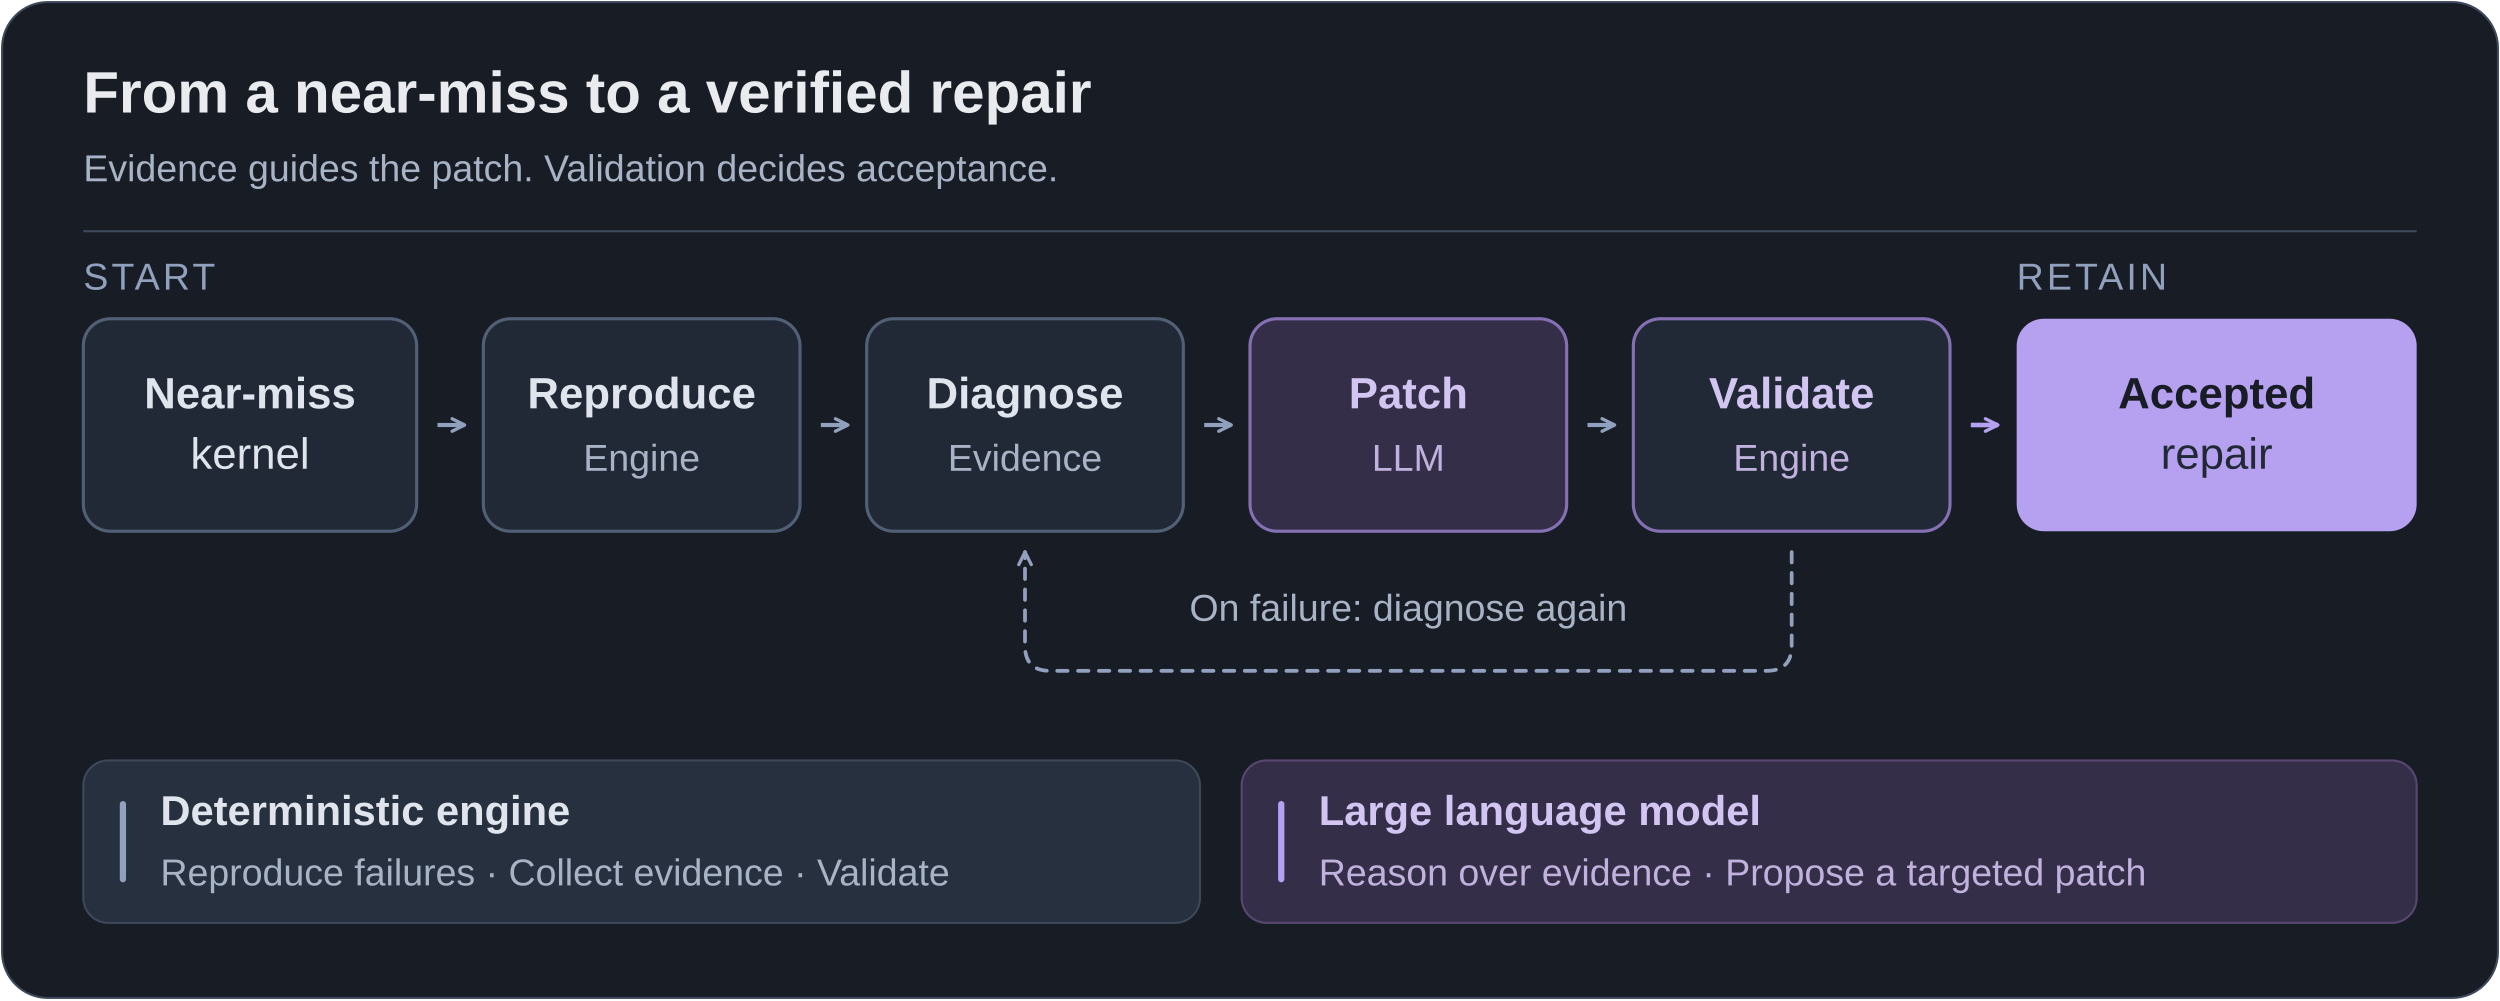
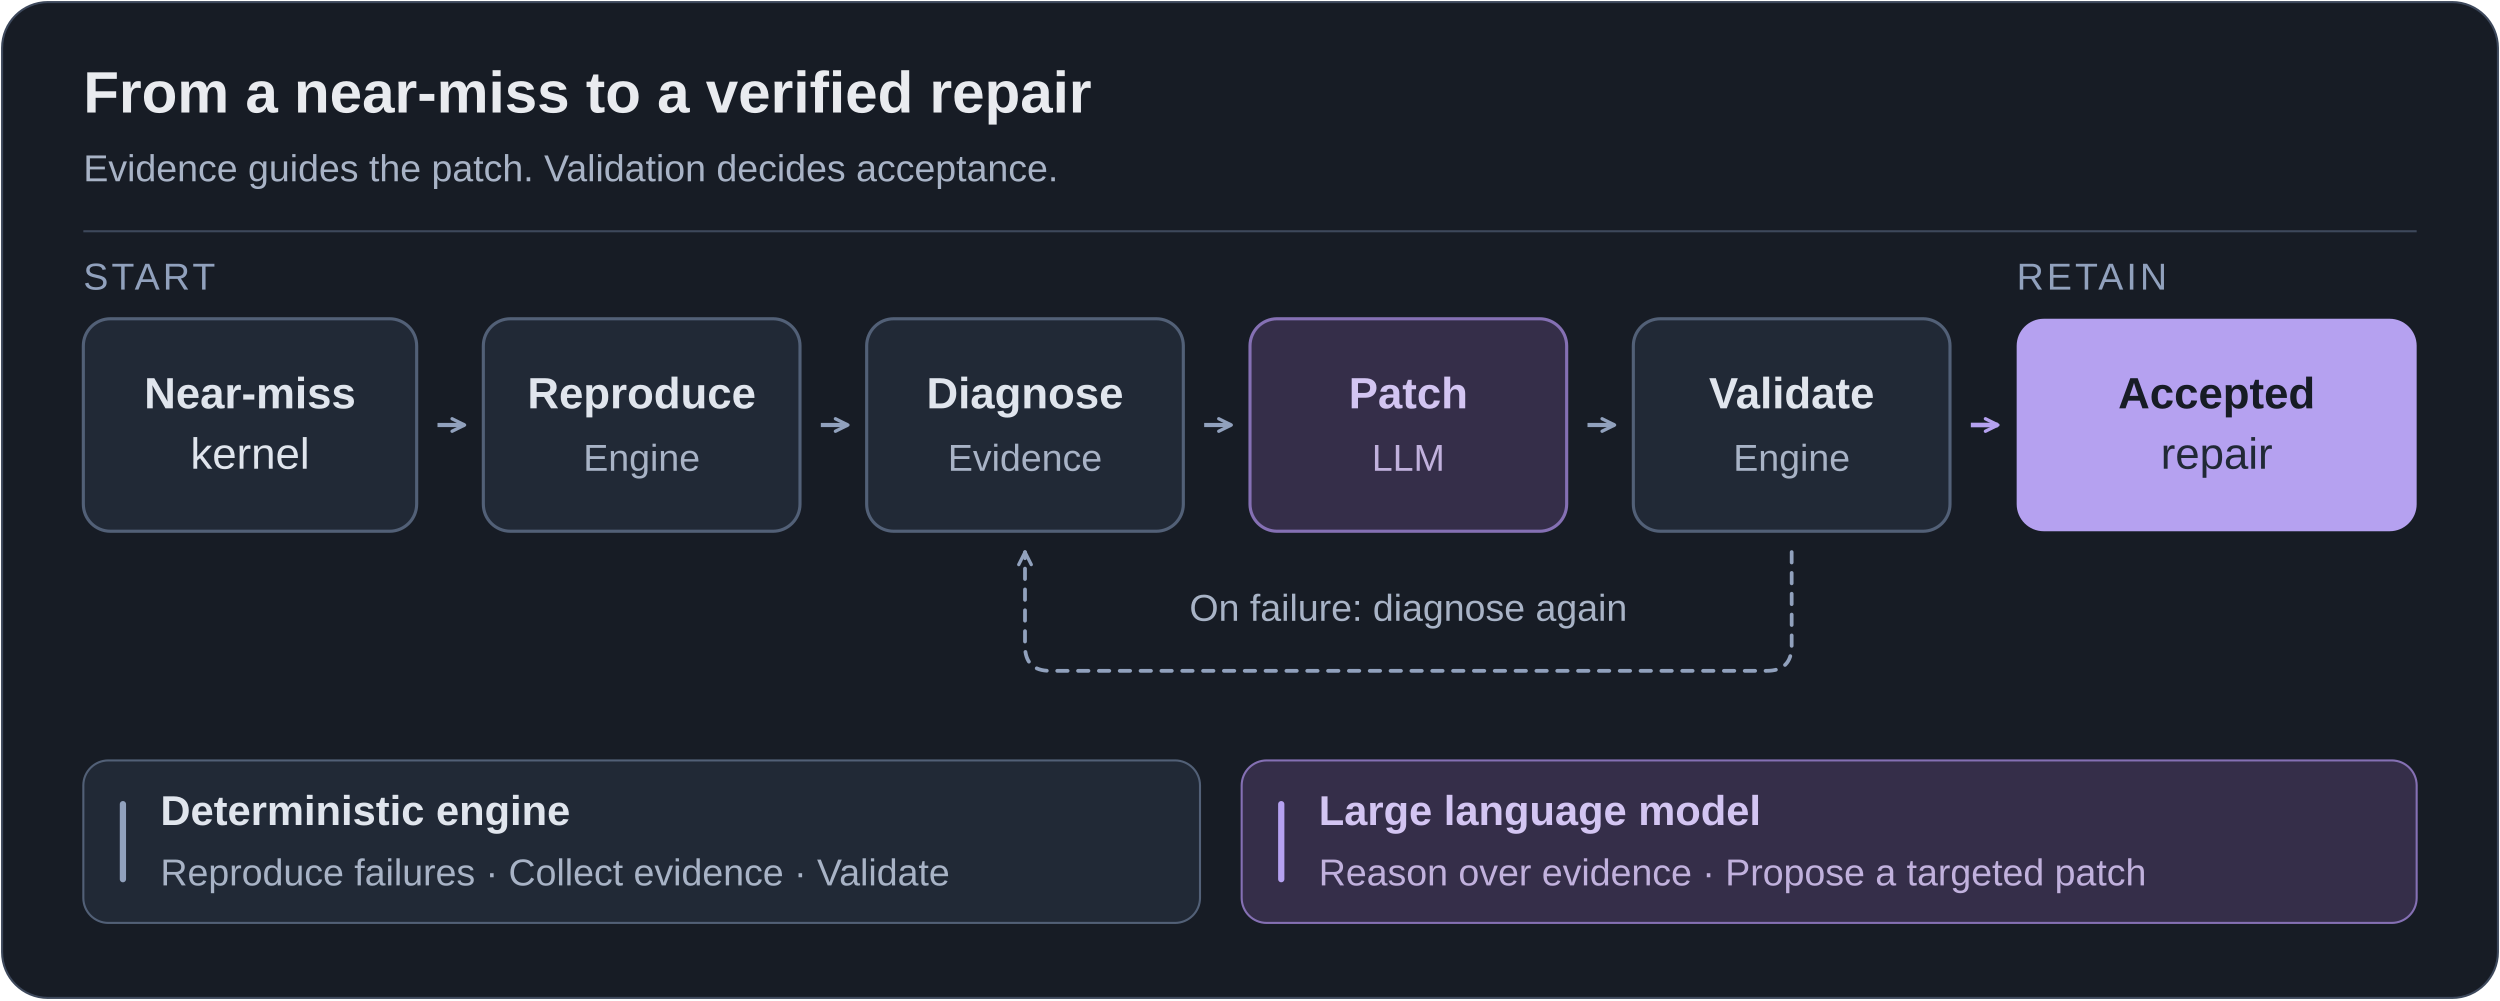
<svg xmlns="http://www.w3.org/2000/svg" width="1200" height="480" viewBox="0 0 1200 480" role="img" aria-labelledby="repair-loop-title repair-loop-desc">
  <defs>
    <marker id="flow-arrow" viewBox="0 0 8 8" refX="7" refY="4" markerWidth="8" markerHeight="8" markerUnits="userSpaceOnUse" orient="auto">
      <path d="M1 1L7 4L1 7" fill="none" stroke="#91a1bd" stroke-width="1.6" stroke-linecap="round" stroke-linejoin="round" />
    </marker>
    <marker id="accepted-arrow" viewBox="0 0 8 8" refX="7" refY="4" markerWidth="8" markerHeight="8" markerUnits="userSpaceOnUse" orient="auto">
      <path d="M1 1L7 4L1 7" fill="none" stroke="#b5a1f0" stroke-width="1.6" stroke-linecap="round" stroke-linejoin="round" />
    </marker>
    <marker id="retry-arrow" viewBox="0 0 8 8" refX="7" refY="4" markerWidth="8" markerHeight="8" markerUnits="userSpaceOnUse" orient="auto">
      <path d="M1 1L7 4L1 7" fill="none" stroke="#91a1bd" stroke-width="1.6" stroke-linecap="round" stroke-linejoin="round" />
    </marker>
  </defs>
  <rect x="1" y="1" width="1198" height="478" rx="22" fill="#171c25" stroke="#3d485b" />
  <g font-family="Arial, Helvetica, sans-serif">
    <text x="40" y="54" fill="#e9ebef" font-size="28" font-weight="700">From a near-miss to a verified repair</text>
    <text x="40" y="87" fill="#a8b3c6" font-size="18">Evidence guides the patch. Validation decides acceptance.</text>
    <path d="M40 111H1160" stroke="#3d485b" stroke-width="1" />
    <g fill="#91a1bd" font-size="18" letter-spacing="1.5">
      <text x="40" y="139">START</text>
      <text x="968" y="139">RETAIN</text>
    </g>
    <g stroke="#91a1bd" stroke-width="2" fill="none" marker-end="url(#flow-arrow)">
      <path d="M210 204H223" />
      <path d="M394 204H407" />
      <path d="M578 204H591" />
      <path d="M762 204H775" />
    </g>
    <path d="M946 204H959" fill="none" stroke="#b5a1f0" stroke-width="2.2" marker-end="url(#accepted-arrow)" />
    <rect x="40" y="153" width="160" height="102" rx="13" fill="#212936" stroke="#526077" stroke-width="1.5" />
    <text x="120" y="196" text-anchor="middle" fill="#e0e5ed" font-size="21" font-weight="700">Near-miss</text>
    <text x="120" y="225" text-anchor="middle" fill="#e0e5ed" font-size="21">kernel</text>
    <rect x="232" y="153" width="152" height="102" rx="13" fill="#212936" stroke="#526077" stroke-width="1.5" />
    <text x="308" y="196" text-anchor="middle" fill="#e0e5ed" font-size="21" font-weight="700">Reproduce</text>
    <text x="308" y="226" text-anchor="middle" fill="#a8b3c6" font-size="18">Engine</text>
    <rect x="416" y="153" width="152" height="102" rx="13" fill="#212936" stroke="#526077" stroke-width="1.5" />
    <text x="492" y="196" text-anchor="middle" fill="#e0e5ed" font-size="21" font-weight="700">Diagnose</text>
    <text x="492" y="226" text-anchor="middle" fill="#a8b3c6" font-size="18">Evidence</text>
    <rect x="600" y="153" width="152" height="102" rx="13" fill="#352e49" stroke="#8570b4" stroke-width="1.5" />
    <text x="676" y="196" text-anchor="middle" fill="#d3c5f2" font-size="21" font-weight="700">Patch</text>
    <text x="676" y="226" text-anchor="middle" fill="#c1b1dd" font-size="18">LLM</text>
-     <rect x="784" y="153" width="152" height="102" rx="13" fill="#212936" stroke="#8570b4" stroke-width="1.5" />
-     <text x="860" y="196" text-anchor="middle" fill="#d3c5f2" font-size="21" font-weight="700">Validate</text>
-     <text x="860" y="226" text-anchor="middle" fill="#c1b1dd" font-size="18">Engine</text>
+     <rect x="784" y="153" width="152" height="102" rx="13" fill="#212936" stroke="#526077" stroke-width="1.5" />
+     <text x="860" y="196" text-anchor="middle" fill="#e0e5ed" font-size="21" font-weight="700">Validate</text>
+     <text x="860" y="226" text-anchor="middle" fill="#a8b3c6" font-size="18">Engine</text>
    <rect x="968" y="153" width="192" height="102" rx="13" fill="#b5a1f0" />
    <text x="1064" y="196" text-anchor="middle" fill="#171c25" font-size="21" font-weight="700">Accepted</text>
    <text x="1064" y="225" text-anchor="middle" fill="#212936" font-size="21">repair</text>
    <path d="M860 265V310Q860 322 848 322H504Q492 322 492 310V265" fill="none" stroke="#91a1bd" stroke-width="1.8" stroke-dasharray="5 5" stroke-linecap="round" marker-end="url(#retry-arrow)" />
    <text x="676" y="298" text-anchor="middle" fill="#a8b3c6" font-size="18">On failure: diagnose again</text>
-     <rect x="40" y="365" width="536" height="78" rx="12" fill="#26303e" stroke="#3d485b" />
+     <rect x="40" y="365" width="536" height="78" rx="12" fill="#212936" stroke="#526077" />
    <path d="M59 386V422" stroke="#91a1bd" stroke-width="3" stroke-linecap="round" />
    <text x="77" y="396" fill="#e0e5ed" font-size="20" font-weight="700">Deterministic engine</text>
    <text x="77" y="425" fill="#a8b3c6" font-size="18">Reproduce failures · Collect evidence · Validate</text>
-     <rect x="596" y="365" width="564" height="78" rx="12" fill="#352e49" stroke="#584870" />
+     <rect x="596" y="365" width="564" height="78" rx="12" fill="#352e49" stroke="#8570b4" />
    <path d="M615 386V422" stroke="#b5a1f0" stroke-width="3" stroke-linecap="round" />
    <text x="633" y="396" fill="#d3c5f2" font-size="20" font-weight="700">Large language model</text>
    <text x="633" y="425" fill="#c1b1dd" font-size="18">Reason over evidence · Propose a targeted patch</text>
  </g>
</svg>
